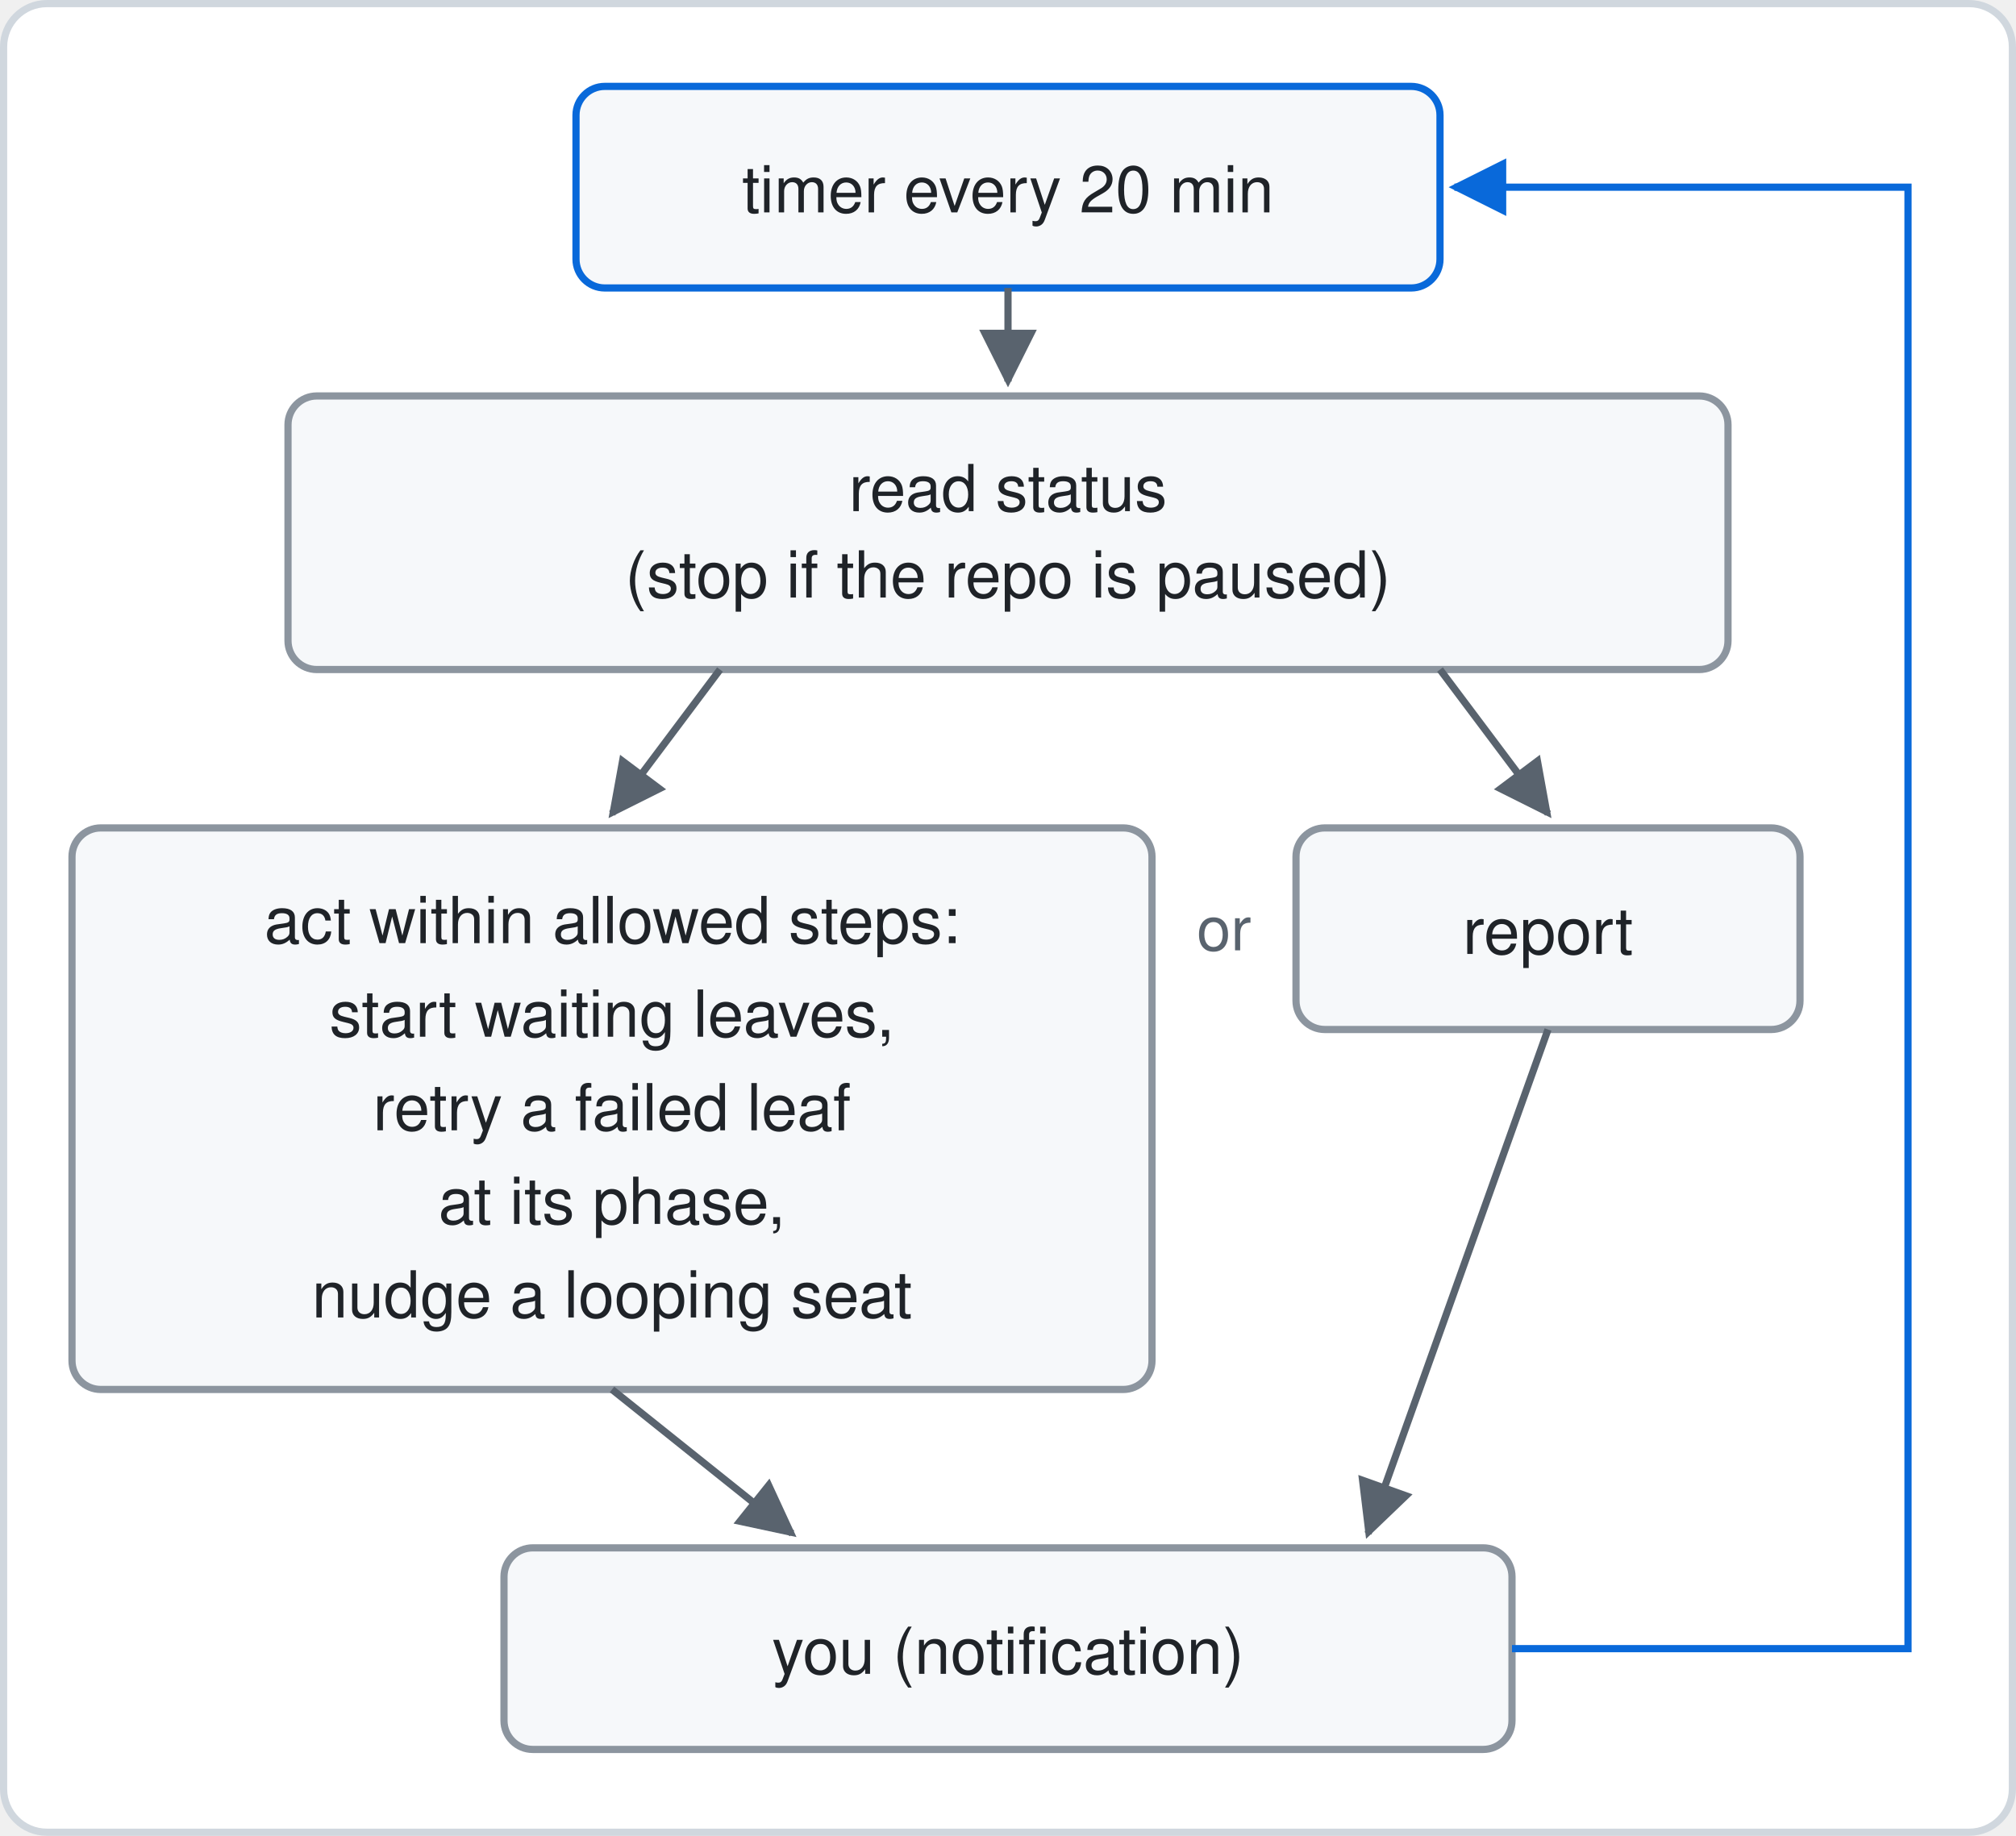
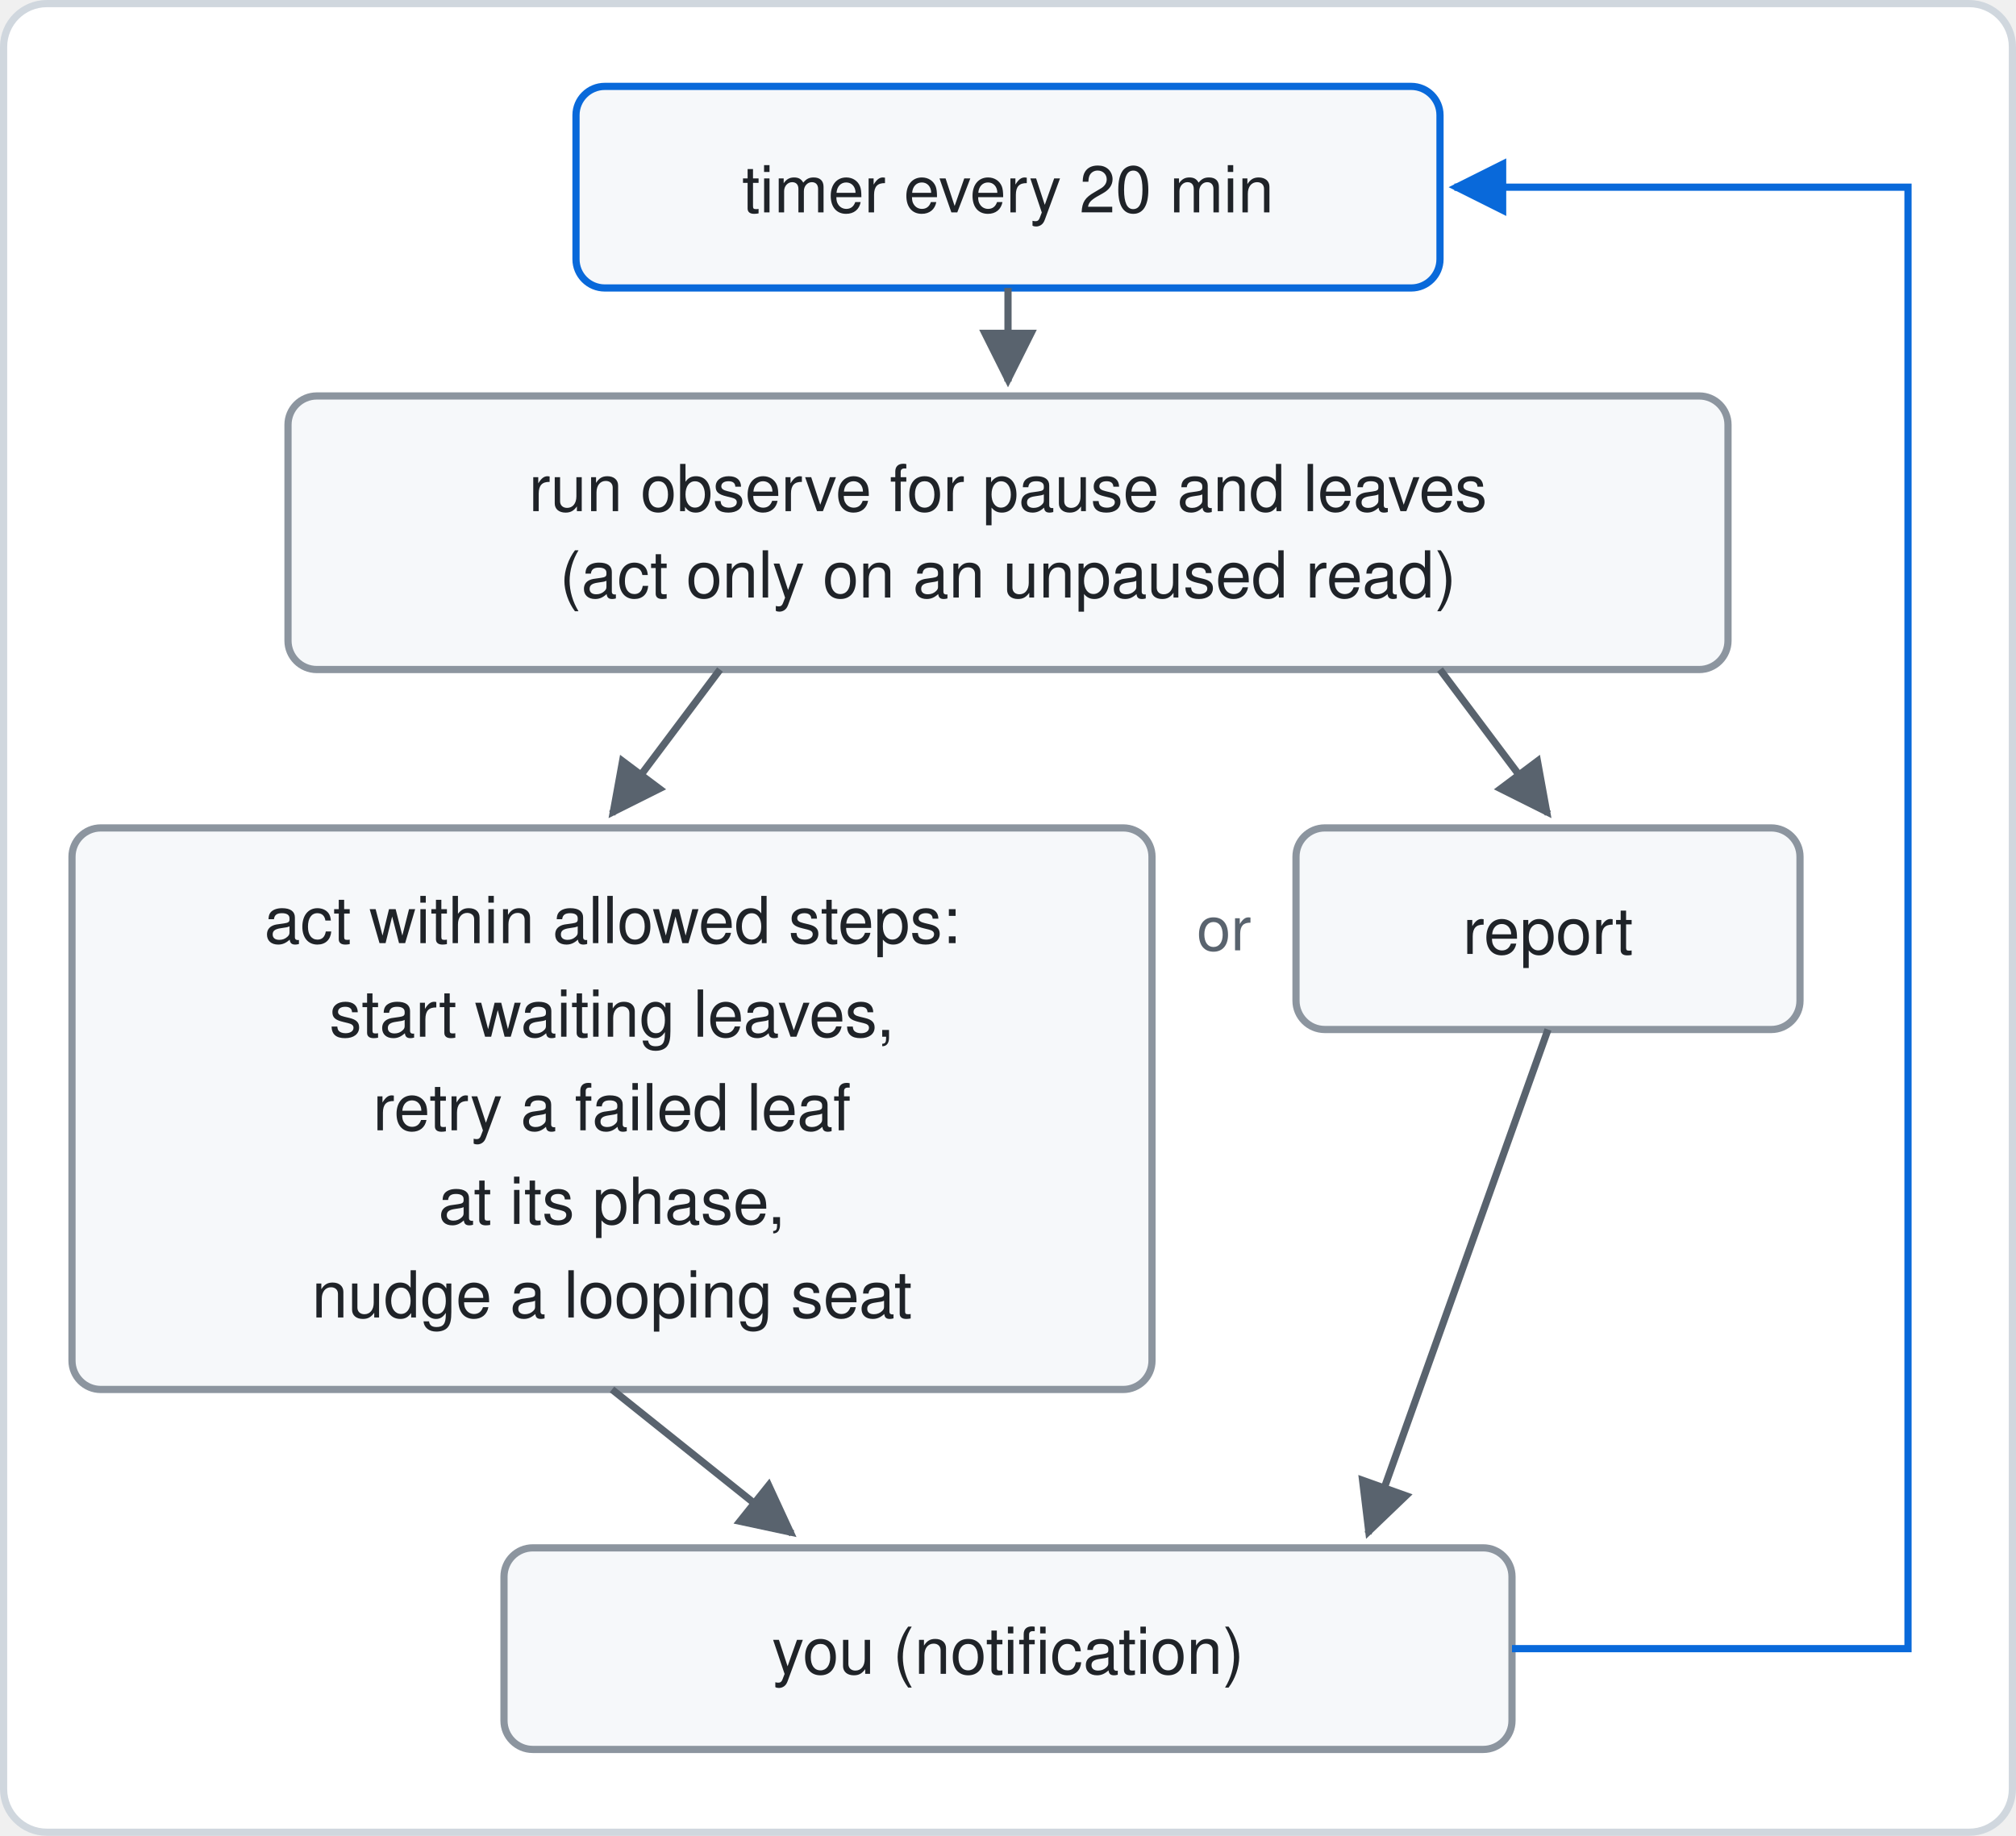
<svg xmlns="http://www.w3.org/2000/svg" viewBox="0 0 560 510" width="560" height="510" role="img">
  <style>
    text { font-family: system-ui, -apple-system, "Segoe UI", Helvetica, Arial, sans-serif; font-size: 18px; fill: #1f2328; text-anchor: middle; }
    .muted { fill: #59636e; font-size: 17px; }
    .node { fill: #f6f8fa; stroke: #8c959f; stroke-width: 2; }
    .edge { stroke: #59636e; stroke-width: 2; fill: none; }
    .back { stroke: #0969da; stroke-width: 2; fill: none; }
  </style>
  <defs>
    <marker id="arrow" viewBox="0 0 10 10" refX="9" refY="5" markerWidth="8" markerHeight="8" orient="auto-start-reverse">
      <path d="M0 0 L10 5 L0 10 z" fill="#59636e" />
    </marker>
    <marker id="arrow-accent" viewBox="0 0 10 10" refX="9" refY="5" markerWidth="8" markerHeight="8" orient="auto-start-reverse">
      <path d="M0 0 L10 5 L0 10 z" fill="#0969da" />
    </marker>
  </defs>
  <rect x="1" y="1" width="558" height="508" rx="12" fill="#ffffff" stroke="#d0d7de" stroke-width="2" />
  <rect class="node" x="160" y="24" width="240" height="56" rx="8" style="stroke: #0969da;" />
  <text x="280" y="59">timer every 20 min</text>
  <line class="edge" x1="280" y1="80" x2="280" y2="106" marker-end="url(#arrow)" />
  <rect class="node" x="80" y="110" width="400" height="76" rx="8" />
-   <text x="280" y="142">read status</text>
-   <text x="280" y="166">(stop if the repo is paused)</text>
+   <text x="280" y="142">run observe for pause and leaves</text>
+   <text x="280" y="166">(act only on an unpaused read)</text>
  <line class="edge" x1="200" y1="186" x2="170" y2="226" marker-end="url(#arrow)" />
  <line class="edge" x1="400" y1="186" x2="430" y2="226" marker-end="url(#arrow)" />
  <rect class="node" x="20" y="230" width="300" height="156" rx="8" />
  <text x="170" y="262">act within allowed steps:</text>
  <text x="170" y="288">start waiting leaves,</text>
  <text x="170" y="314">retry a failed leaf</text>
  <text x="170" y="340">at its phase,</text>
  <text x="170" y="366">nudge a looping seat</text>
  <text class="muted" x="340" y="264">or</text>
  <rect class="node" x="360" y="230" width="140" height="56" rx="8" />
  <text x="430" y="265">report</text>
  <line class="edge" x1="170" y1="386" x2="220" y2="426" marker-end="url(#arrow)" />
  <line class="edge" x1="430" y1="286" x2="380" y2="426" marker-end="url(#arrow)" />
  <rect class="node" x="140" y="430" width="280" height="56" rx="8" />
  <text x="280" y="465">you (notification)</text>
  <path class="back" d="M420 458 H530 V52 H404" marker-end="url(#arrow-accent)" />
</svg>
